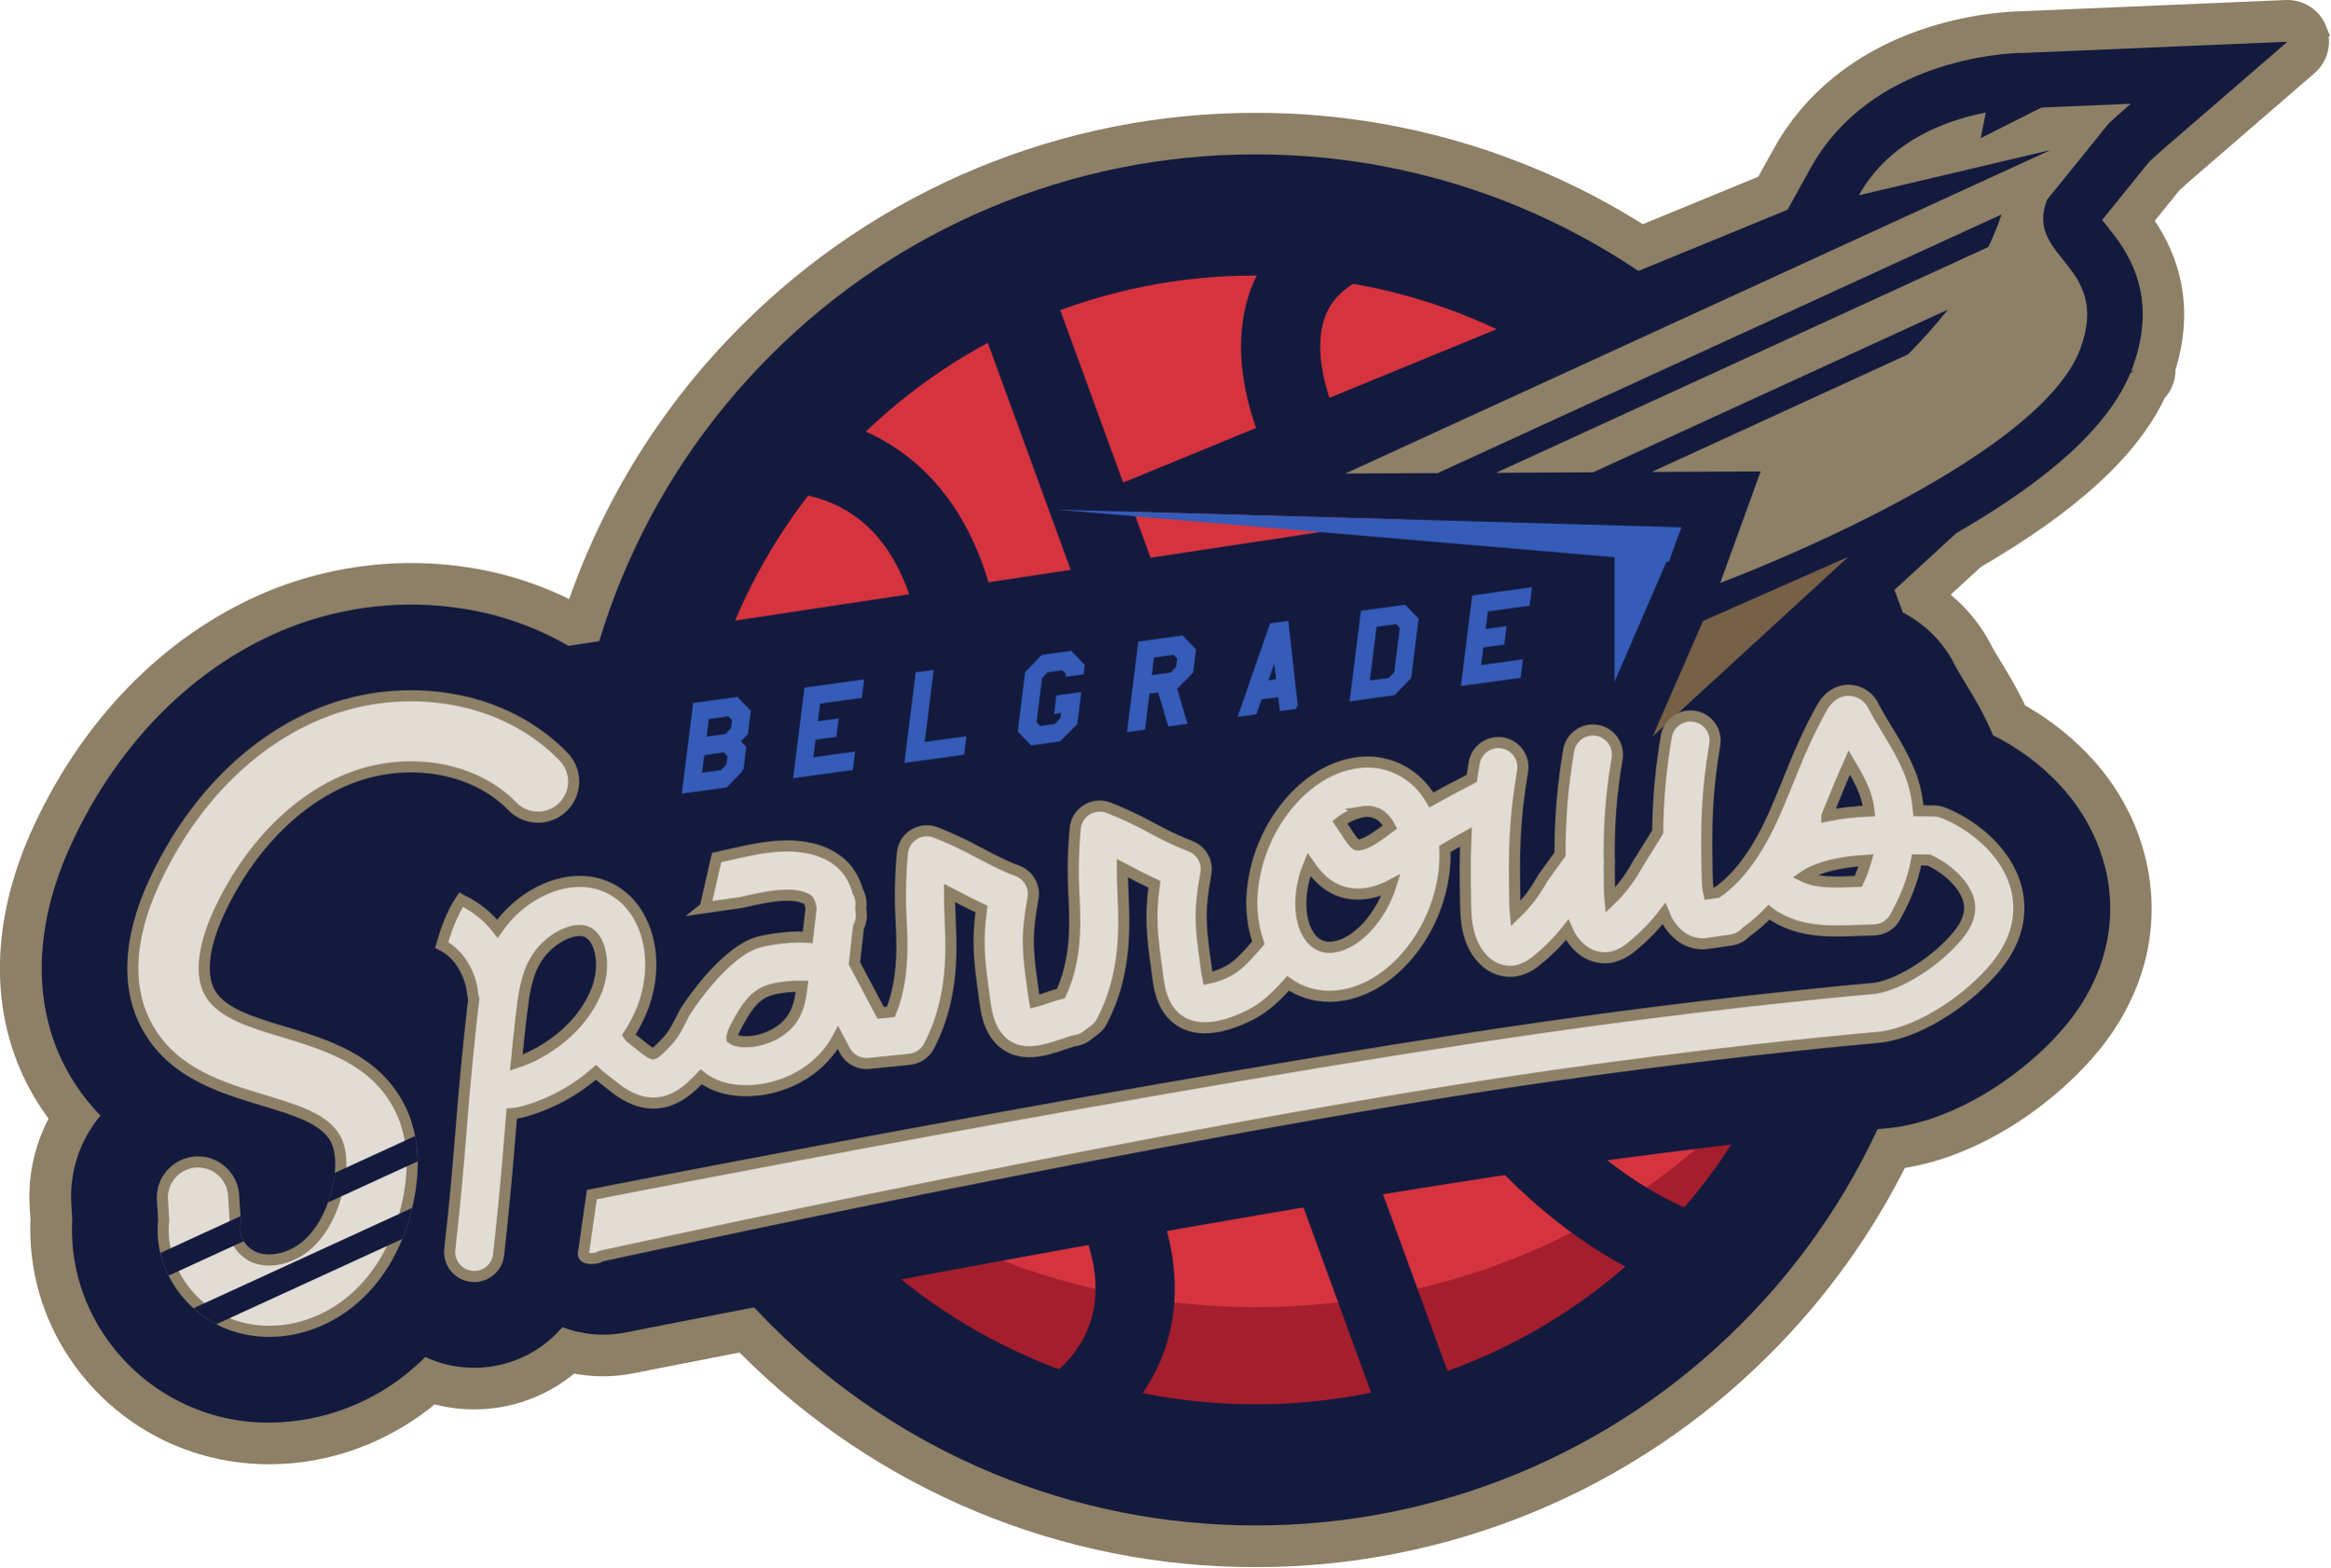
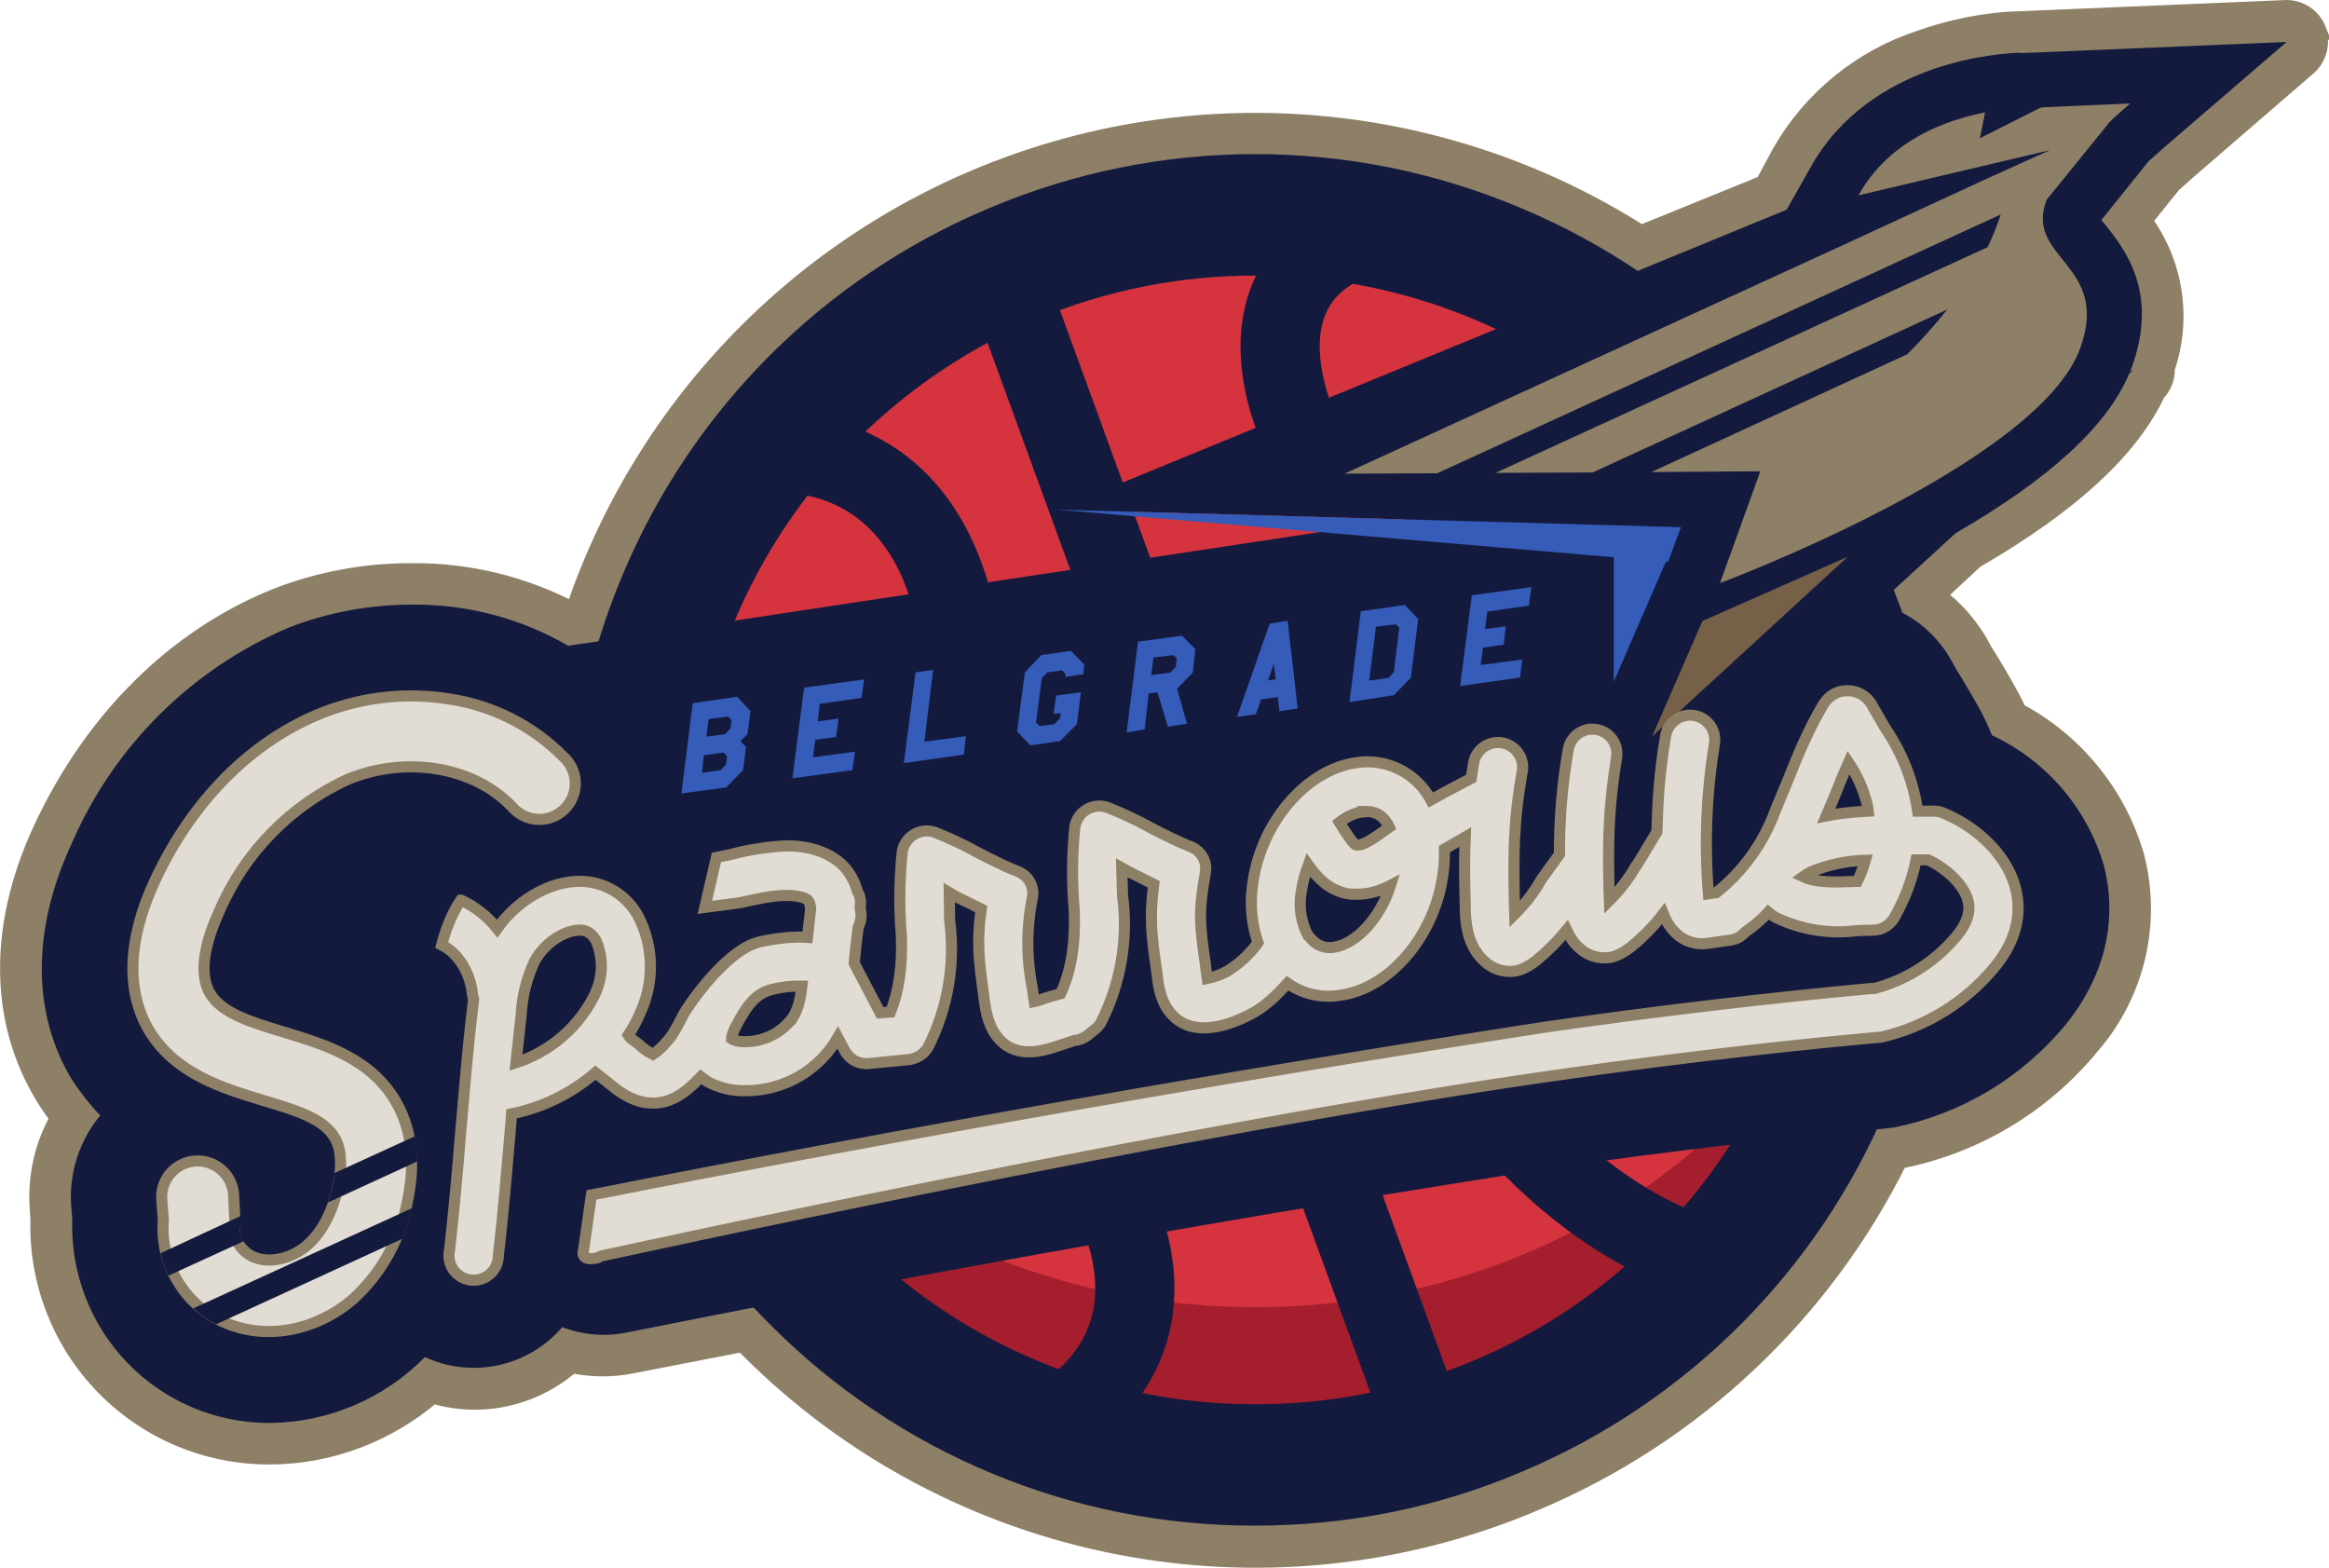
- <svg xmlns="http://www.w3.org/2000/svg" id="Layer_1" width="583.24" height="392.42" version="1.1">
+ <svg xmlns="http://www.w3.org/2000/svg" id="Layer_1" version="1.1" width="583.2" height="392.4">
  <defs id="defs4">
    <style id="style2">
-       .cls-3{stroke:#8d8066}.cls-3,.cls-4,.cls-5{stroke-miterlimit:10}.cls-7{fill:#141a3e}.cls-10,.cls-4{fill:#345cb8}.cls-3{fill:#e1dcd4;stroke-width:2.78px}.cls-4{stroke:#345cb8;stroke-width:.99px}.cls-5{fill:none;stroke:#141a3e;stroke-width:19.83px}
+       .cls-1{stroke-width:4.97px}.cls-1,.cls-2{fill:#8d8066}.cls-1,.cls-3{stroke:#8d8066}.cls-1,.cls-3,.cls-4,.cls-5{stroke-miterlimit:10}.cls-6{fill:#d5343f}.cls-7{fill:#141a3e}.cls-8{fill:#a51e2d}.cls-9{fill:#766047}.cls-10,.cls-4{fill:#345cb8}.cls-3{fill:#e1dcd4;stroke-width:2.78px}.cls-4{stroke:#345cb8;stroke-width:.99px}.cls-5{fill:none;stroke:#141a3e;stroke-width:19.83px}
    </style>
  </defs>
  <g id="g76" transform="translate(-8.5 -103.8)">
-     <path id="path8" d="M588.46 111.29a7.94 7.94 0 0 0-7.71-5l-66.46 2.82c-2.99.06-13.12.6-24.73 4.69-15.57 5.49-27.62 15.29-34.83 28.33l-4.36 7.89-30.91 12.7a179.68 179.68 0 0 0-26.74-14.06 178.53 178.53 0 0 0-69.91-14.12 179 179 0 0 0-126.99 52.6 179 179 0 0 0-43.41 70.12l-.11.02a84.53 84.53 0 0 0-26.41-8.86 91.77 91.77 0 0 0-47.87 5.13c-25.13 9.93-45.99 30.53-58.76 57.99-11.24 24.17-11.05 47.85.53 66.67a59.88 59.88 0 0 0 3.82 5.5 39.54 39.54 0 0 0-5.2 22.22l.2 3.24a55.47 55.47 0 0 0 9.32 33.29 57.17 57.17 0 0 0 29.6 22.6 58.7 58.7 0 0 0 18.37 2.92c14.8 0 29.26-5.41 40.82-15.24 2 .59 4.04 1.01 6.12 1.25a36.89 36.89 0 0 0 28.69-8.9 36.8 36.8 0 0 0 15.16.14c.47-.09 10.9-2.17 27.77-5.44l1.32 1.34a179 179 0 0 0 126.99 52.6 179 179 0 0 0 126.99-52.6 179.24 179.24 0 0 0 33.9-47.13l.17-.02c20.62-2.96 38.79-17.29 48.09-28.67 11.35-13.9 15.26-30.55 11-46.88-5.28-20.25-20.77-31.41-29.42-36.22-2.17-4.7-4.58-8.65-6.57-11.92-.58-.96-1.67-2.74-1.93-3.26a38.14 38.14 0 0 0-12.08-14.15l9.98-9.16c23.95-13.92 38.82-27.58 45.37-41.67a7.9 7.9 0 0 0 2.29-5.97c5.58-17.82-.75-30.08-5.79-37.11l7.51-9.29c1.22-1.11 2.5-2.25 3.82-3.39l30.14-26.06a7.95 7.95 0 0 0 2.19-8.93z" fill="#8d8066" stroke="#8d8066" stroke-width="4.97" stroke-miterlimit="10" />
+     <path class="cls-1" d="M588.5 111.3a8 8 0 0 0-7.7-5l-66.5 2.8c-3 0-13.1.6-24.7 4.7a62.4 62.4 0 0 0-34.9 28.3l-4.3 8-31 12.6a179.7 179.7 0 0 0-267 94.6h-.1a84.5 84.5 0 0 0-40.9-10 92 92 0 0 0-33.4 6.2c-25.1 10-46 30.6-58.7 58-11.3 24.2-11 47.9.5 66.7 1.2 2 2.4 3.7 3.8 5.5a39.5 39.5 0 0 0-5.2 22.2l.2 3.3A57.2 57.2 0 0 0 76 468c14.8 0 29.3-5.4 40.8-15.3a36.3 36.3 0 0 0 10.5 1.6c9 0 17.6-3.3 24.3-9.2a36.8 36.8 0 0 0 15.2.1l27.8-5.4 1.3 1.3a179 179 0 0 0 196.9 38.5 179 179 0 0 0 91-85.6h.1a82.2 82.2 0 0 0 48.1-28.7 52 52 0 0 0 11-46.9 59.7 59.7 0 0 0-29.4-36.2c-2.2-4.7-4.6-8.6-6.6-12l-2-3.2c-2.9-5.7-7-10.5-12-14.1l9.9-9.2c24-13.9 38.8-27.6 45.4-41.7a7.9 7.9 0 0 0 2.3-6 40 40 0 0 0-5.8-37l7.5-9.3 3.8-3.4 30.1-26a8 8 0 0 0 2.2-9z" id="path8" fill="#8d8066" stroke="#8d8066" stroke-width="5" stroke-miterlimit="10" />
    <g id="g16">
-       <circle id="circle10" cx="322.81" cy="314.13" r="156.49" fill="#a51e2d" />
-       <ellipse id="ellipse12" cx="322.81" cy="294.38" rx="156.49" ry="136.74" fill="#d5343f" />
-       <path id="path14" d="M322.81 485.78a171.15 171.15 0 0 1-121.38-50.28 170.99 170.99 0 0 1-36.78-54.56 170.67 170.67 0 0 1-13.5-66.82 171.15 171.15 0 0 1 50.28-121.38 170.99 170.99 0 0 1 54.56-36.78 170.67 170.67 0 0 1 66.82-13.5 171.15 171.15 0 0 1 121.38 50.28 171.15 171.15 0 0 1 50.28 121.38 171.15 171.15 0 0 1-50.28 121.38 171.15 171.15 0 0 1-121.38 50.28zm0-312.98a140.4 140.4 0 0 0-99.93 41.39 140.4 140.4 0 0 0-41.39 99.93 140.4 140.4 0 0 0 41.39 99.93 140.4 140.4 0 0 0 99.93 41.39 140.4 140.4 0 0 0 99.93-41.39 140.4 140.4 0 0 0 41.39-99.93 140.4 140.4 0 0 0-41.39-99.93 140.4 140.4 0 0 0-99.93-41.39Z" class="cls-7" fill="#141a3e" />
+       <circle class="cls-8" cx="322.8" cy="314.1" r="156.5" id="circle10" fill="#a51e2d" />
+       <ellipse class="cls-6" cx="322.8" cy="294.4" rx="156.5" ry="136.7" id="ellipse12" fill="#d5343f" />
+       <path class="cls-7" d="M322.8 485.8a170.5 170.5 0 0 1-121.4-50.3 171 171 0 0 1-36.8-188.2A171.2 171.2 0 0 1 256 156a170.7 170.7 0 0 1 133.6 0 171.2 171.2 0 0 1 91.4 91.3 170.7 170.7 0 0 1 0 133.6 171.2 171.2 0 0 1-91.4 91.4c-21.1 9-43.6 13.5-66.8 13.5zm0-313c-37.7 0-73.2 14.7-100 41.4a140.4 140.4 0 0 0-41.3 100 140 140 0 0 0 41.4 99.8 140.4 140.4 0 0 0 100 41.4 140 140 0 0 0 99.8-41.4 140.4 140.4 0 0 0 41.4-99.9c0-37.7-14.7-73.2-41.4-100a140.4 140.4 0 0 0-99.9-41.3Z" id="path14" fill="#141a3e" />
    </g>
-     <path id="line18" d="M363.32 455.45 260.17 172.8" class="cls-5" fill="none" stroke="#141a3e" stroke-width="19.83" stroke-miterlimit="10" />
-     <path id="path20" d="M514.54 117.04c-4.21.08-37.76 1.6-52.88 28.94l-5.71 10.33-182.84 75.11 156.26 4.42-4.61 12.72-.54.24-40.97 94.02 114.96-105.54c23.73-13.69 38.02-26.83 43.5-39.94l.96-.88-.74.33.41-1.05c6.83-18.83-1.93-29.74-6.64-35.6l-1.01-1.26 11.83-14.63c1.41-1.29 2.89-2.61 4.42-3.94l30.14-26.06-66.54 2.82z" class="cls-7" fill="#141a3e" />
-     <path id="path22" d="M535.28 320.42c-4.15-15.9-16.46-26.83-27.9-32.5-2.21-5.35-4.95-9.84-7.19-13.52-.86-1.42-1.84-3.02-2.25-3.84a29.88 29.88 0 0 0-25.99-16.71c-10.14-37.12-38.23-31.17-38.23-31.17l-282.91 42.84a76.38 76.38 0 0 0-26.19-9.28 83.64 83.64 0 0 0-43.67 4.69c-23.23 9.18-42.58 28.34-54.48 53.95-10.08 21.68-10.04 42.69.09 59.17a51.16 51.16 0 0 0 7.09 9.09 31.64 31.64 0 0 0-7.3 22.29l.23 3.7a47.25 47.25 0 0 0 7.98 28.93 49.28 49.28 0 0 0 41.36 21.98 55.25 55.25 0 0 0 36.25-13.84c.96-.84 1.89-1.7 2.79-2.6a29.17 29.17 0 0 0 8.84 2.51 29 29 0 0 0 25.47-9.97 28.86 28.86 0 0 0 15.91 1.31c1.4-.28 141.37-28.21 235.14-41.63 36.13-5.17 65.63-8.13 80-9.44h.07c1.16-.11 1.6-.15 2.38-.26 17.19-2.46 34.01-14.75 43.07-25.84 9.71-11.89 13.07-26.04 9.47-39.85z" class="cls-7" fill="#141a3e" />
+     <path class="cls-5" id="line18" fill="none" stroke="#141a3e" stroke-width="19.8" stroke-miterlimit="10" d="M363.3 455.5 260.2 172.8" />
+     <path class="cls-7" d="M514.5 117c-4.2.1-37.7 1.6-52.8 29l-5.8 10.3-182.8 75.1 156.3 4.4-4.6 12.8-.6.2-41 94 115-105.5c23.7-13.7 38-26.9 43.5-40l1-.8-.8.3.4-1c6.9-18.9-1.9-29.8-6.6-35.7l-1-1.2 11.8-14.7 4.4-3.9 30.2-26-66.6 2.8z" id="path20" fill="#141a3e" />
+     <path class="cls-7" d="M535.3 320.4a52.3 52.3 0 0 0-28-32.5c-2.1-5.3-4.9-9.8-7.1-13.5l-2.3-3.8c-5-10.1-15-16.5-26-16.7-10-37.2-38.2-31.2-38.2-31.2l-282.9 42.8a76.4 76.4 0 0 0-39.4-10.3c-10.4 0-21 2-30.5 5.7a103.3 103.3 0 0 0-54.4 54c-10.1 21.7-10 42.7 0 59.2a60 60 0 0 0 7.1 9c-5 6-7.8 14-7.3 22.3l.3 3.7a49.3 49.3 0 0 0 49.3 51 55.2 55.2 0 0 0 39-16.5 29.2 29.2 0 0 0 34.4-7.5 28.9 28.9 0 0 0 15.9 1.4 5365 5365 0 0 1 235.1-41.7 1669 1669 0 0 1 80-9.4l2.5-.3a74.7 74.7 0 0 0 43-25.8c9.7-12 13.1-26 9.5-39.9z" id="path22" fill="#141a3e" />
    <g id="g40">
-       <path id="path24" d="m194.11 296.42-3.93 4.09-10.45 1.44 2.71-21.67 10.45-1.44 3.03 3.13-.68 5.42-1.97 2.05 1.52 1.57-.68 5.42zm-3.3-1 .31-2.46-1.24-1.28-5.54.77-.68 5.42 5.54-.77zm1.13-9.03.31-2.46-1.24-1.28-5.54.77-.68 5.42 5.54-.77z" class="cls-4" fill="#345cb8" stroke="#345cb8" stroke-width=".99" stroke-miterlimit="10" />
-       <path id="path26" d="m221.52 296.18-13.93 1.92 2.71-21.67 13.93-1.92-.45 3.61-10.45 1.44-.68 5.42 5.22-.72-.45 3.61-5.22.72-.68 5.42 10.45-1.44z" class="cls-4" fill="#345cb8" stroke="#345cb8" stroke-width=".99" stroke-miterlimit="10" />
-       <path id="path28" d="m249.38 292.34-13.93 1.92 2.71-21.67 3.48-.48-2.26 18.06 10.45-1.44z" class="cls-4" fill="#345cb8" stroke="#345cb8" stroke-width=".99" stroke-miterlimit="10" />
-       <path id="path30" d="m277.69 284.88-4.07 4.11-6.83.94-3.03-3.13 1.81-14.45 3.93-4.09 6.97-.96 3.03 3.13-.23 1.81-3.48.48.04-.32-1.24-1.28-4.11.57-1.61 1.68-1.44 11.48 1.24 1.28 4.11-.57 1.61-1.68.27-2.13-1.74.24.45-3.61 5.22-.72z" class="cls-4" fill="#345cb8" stroke="#345cb8" stroke-width=".99" stroke-miterlimit="10" />
-       <path id="path32" d="m306.68 272-4.07 4.11 2.49 8.53-3.8.52-2.56-8.52-2.96.41-1.13 9.03-3.48.48 2.71-21.67 10.45-1.44 3.03 3.13zm-3.3-1 .31-2.46-1.24-1.28-5.54.76-.68 5.42 5.54-.76z" class="cls-4" fill="#345cb8" stroke="#345cb8" stroke-width=".99" stroke-miterlimit="10" />
-       <path id="path34" d="m332.89 280.8-3.59.5-.42-3.49-4.95.68-1.32 3.73-3.59.5 7.76-22.37 3.76-.52 2.34 20.97zm-4.42-6.49-.77-6.46-2.44 6.9 3.2-.44z" class="cls-4" fill="#345cb8" stroke="#345cb8" stroke-width=".99" stroke-miterlimit="10" />
-       <path id="path36" d="m361.27 273.33-3.93 4.09-10.45 1.44 2.71-21.67 10.45-1.44 3.03 3.13zm-3.3-1 1.44-11.48-1.24-1.28-5.54.76-1.81 14.45 5.54-.76 1.61-1.68z" class="cls-4" fill="#345cb8" stroke="#345cb8" stroke-width=".99" stroke-miterlimit="10" />
-       <path id="path38" d="m388.68 273.09-13.93 1.92 2.71-21.67 13.93-1.92-.45 3.61-10.45 1.44-.68 5.42 5.22-.72-.45 3.61-5.22.72-.68 5.42 10.45-1.44z" class="cls-4" fill="#345cb8" stroke="#345cb8" stroke-width=".99" stroke-miterlimit="10" />
+       <path class="cls-4" d="m194.1 296.4-4 4.1-10.4 1.4 2.7-21.6 10.5-1.5 3 3.2-.7 5.4-2 2 1.6 1.6-.7 5.4zm-3.3-1 .3-2.4-1.2-1.3-5.6.8-.6 5.4 5.5-.8zm1.1-9 .3-2.5-1.2-1.2-5.5.7-.7 5.4 5.5-.7z" id="path24" fill="#345cb8" stroke="#345cb8" stroke-width="1" stroke-miterlimit="10" />
+       <path class="cls-4" d="m221.5 296.2-14 1.9 2.8-21.7 14-1.9-.5 3.6-10.5 1.5-.6 5.4 5.2-.7-.5 3.6-5.2.7-.7 5.4 10.5-1.4z" id="path26" fill="#345cb8" stroke="#345cb8" stroke-width="1" stroke-miterlimit="10" />
+       <path class="cls-4" d="m249.4 292.3-14 2 2.8-21.7 3.4-.5-2.2 18 10.4-1.4z" id="path28" fill="#345cb8" stroke="#345cb8" stroke-width="1" stroke-miterlimit="10" />
+       <path class="cls-4" d="m277.7 284.9-4 4-7 1-3-3.1 1.9-14.4 3.9-4.1 7-1 3 3.1-.2 1.8-3.5.5v-.3l-1.2-1.3-4.1.6-1.6 1.7-1.5 11.5 1.3 1.2 4-.5 1.7-1.7.3-2.1-1.8.2.5-3.6 5.2-.7z" id="path30" fill="#345cb8" stroke="#345cb8" stroke-width="1" stroke-miterlimit="10" />
+       <path class="cls-4" d="m306.7 272-4 4.1 2.4 8.5-3.8.6-2.6-8.6-3 .4-1 9-3.5.6 2.7-21.7 10.4-1.4 3 3zm-3.3-1 .3-2.5-1.2-1.2-5.6.7-.7 5.4 5.6-.7z" id="path32" fill="#345cb8" stroke="#345cb8" stroke-width="1" stroke-miterlimit="10" />
+       <path class="cls-4" d="m332.9 280.8-3.6.5-.4-3.5-5 .7-1.3 3.7-3.6.5 7.8-22.3 3.7-.6 2.4 21zm-4.4-6.5-.8-6.5-2.4 7 3.2-.5z" id="path34" fill="#345cb8" stroke="#345cb8" stroke-width="1" stroke-miterlimit="10" />
+       <path class="cls-4" d="m361.3 273.3-4 4.1L347 279l2.7-21.7 10.4-1.5 3 3.2zm-3.3-1 1.4-11.5-1.2-1.2-5.6.7-1.8 14.5 5.6-.8 1.6-1.7z" id="path36" fill="#345cb8" stroke="#345cb8" stroke-width="1" stroke-miterlimit="10" />
+       <path class="cls-4" d="m388.7 273-14 2 2.8-21.7 13.9-1.9-.5 3.6-10.4 1.5-.7 5.4 5.2-.7-.4 3.6-5.2.7-.7 5.4 10.4-1.4z" id="path38" fill="#345cb8" stroke="#345cb8" stroke-width="1" stroke-miterlimit="10" />
    </g>
-     <path id="path42" d="M79.48 362.2c-7.84-2.36-15.24-4.59-18.25-9.48-3.7-6.02-.24-15.55 2.15-20.69 7.38-15.88 19.24-28 32.53-33.26 14.53-5.75 31.32-2.89 40.84 6.94a8.92 8.92 0 1 0 12.83-12.41c-7.39-7.64-17.3-12.66-28.65-14.51a60.5 60.5 0 0 0-31.58 3.38c-17.76 7.02-32.73 22.06-42.16 42.33-6.84 14.71-7.24 27.7-1.17 37.57 6.56 10.67 18.11 14.15 28.3 17.22 8.28 2.5 15.44 4.65 18.16 9.69 1.86 3.45 1.42 8.25.73 11.67-1.29 6.32-4.07 11.61-7.82 14.89-3.71 3.24-8.8 4.57-12.67 3.3-3.35-1.1-5.96-4.77-5.47-7.69.11-.67.15-1.35.1-2.02l-.39-6.22a8.93 8.93 0 0 0-17.82 1.1l.33 5.34c-1.27 11.26 6.3 22.72 17.67 26.45 2.83.93 5.79 1.38 8.77 1.38 7.48 0 15.1-2.86 21.22-8.2 6.78-5.92 11.47-14.49 13.57-24.76 1.87-9.19 1.03-17.18-2.51-23.73-6.22-11.51-18.17-15.11-28.71-18.29z" class="cls-3" fill="#e1dcd4" stroke="#8d8066" stroke-width="2.78" stroke-miterlimit="10" />
-     <path id="polyline44" d="m422.64 295.46 33.34-25.27-21.2-14.46-13.59 5.56" class="cls-7" fill="#141a3e" />
+     <path class="cls-3" d="M79.5 362.2c-7.9-2.4-15.3-4.6-18.3-9.5-3.7-6-.2-15.5 2.2-20.7a64 64 0 0 1 32.5-33.2c14.5-5.8 31.3-3 40.8 7a9 9 0 1 0 12.9-12.5 50.7 50.7 0 0 0-28.7-14.5 60.5 60.5 0 0 0-31.5 3.4c-17.8 7-32.8 22-42.2 42.3-6.8 14.7-7.2 27.7-1.2 37.6 6.6 10.6 18.1 14.1 28.3 17.2 8.3 2.5 15.5 4.6 18.2 9.7 1.8 3.4 1.4 8.2.7 11.6-1.3 6.4-4 11.7-7.8 15-3.7 3.2-8.8 4.5-12.7 3.2-3.3-1-6-4.7-5.4-7.7v-2L67 403a9 9 0 0 0-18 1l.4 5.3A25.7 25.7 0 0 0 67 435.8a28 28 0 0 0 8.8 1.4c7.5 0 15.1-2.9 21.2-8.2a44 44 0 0 0 13.6-24.8c1.9-9.2 1-17.2-2.5-23.7C102 369 90 365.4 79.5 362.2z" id="path42" fill="#e1dcd4" stroke="#8d8066" stroke-width="2.8" stroke-miterlimit="10" />
+     <path class="cls-7" id="polyline44" fill="#141a3e" d="m422.6 295.5 33.4-25.3-21.2-14.5-13.6 5.6" />
    <g id="g50">
-       <path id="polygon46" d="m422.18 288.21 49.03-45.01-36.43 16.1z" fill="#766047" />
-       <path id="path48" d="M536.36 134.7c1.68-1.56 3.5-3.19 5.5-4.92l-26.92 1.14s-29.1.03-41.13 21.77l47.99-11.33-16.93 7.77-35.41 16.25-124.22 57 23.12-.12L509.5 157.5a59.7 59.7 0 0 1-3.32 8.16l-123.2 56.53 24.31-.13 88.8-40.74a135.05 135.05 0 0 1-9.98 11.21l-64.19 29.45 27.3-.14-10.13 27.92s79.64-29.69 90.2-58.79c7.69-21.18-14.13-22.36-8.38-37.16l15.45-19.12z" fill="#8d8066" />
+       <path class="cls-9" id="polygon46" fill="#766047" d="m422.2 288.2 49-45-36.4 16.1z" />
+       <path class="cls-2" d="M536.4 134.7c1.6-1.6 3.5-3.2 5.5-5l-27 1.2s-29 0-41 21.8l47.9-11.3-17 7.7-35.3 16.3-124.3 57 23.2-.1 141.1-64.8c-.9 2.8-2 5.5-3.3 8.2L383 222.2l24.3-.1 88.8-40.8a135 135 0 0 1-10 11.2L422 222l27.3-.2-10.1 28s79.6-29.7 90.2-58.8c7.7-21.2-14.1-22.4-8.4-37.2l15.5-19.1z" id="path48" fill="#8d8066" />
    </g>
-     <path id="path52" d="M386.7 385s22.19 27.43 51.88 34.41" class="cls-5" fill="none" stroke="#141a3e" stroke-width="19.83" stroke-miterlimit="10" />
-     <path id="path54" d="M285.92 402.21s21.97 35.29-13.5 57.82" class="cls-5" fill="none" stroke="#141a3e" stroke-width="19.83" stroke-miterlimit="10" />
-     <path id="path56" d="M334.1 212.11s-17.4-34.95 12.43-48.03" class="cls-5" fill="none" stroke="#141a3e" stroke-width="19.83" stroke-miterlimit="10" />
-     <path id="path58" d="M201.25 217.38s35.38-4.37 46.07 38.35" class="cls-5" fill="none" stroke="#141a3e" stroke-width="19.83" stroke-miterlimit="10" />
-     <path id="polyline60" d="m506.6 126.8-2.31 11.59 22.96-11.59" class="cls-7" fill="#141a3e" />
-     <path id="polygon62" d="m426.23 244.49-153.11-13.08 156.25 4.42z" class="cls-10" fill="#345cb8" />
-     <path id="polygon64" d="m429.37 235.83-16.73 5.07v33.62z" class="cls-10" fill="#345cb8" />
-     <path id="path66" d="M109.19 414.05c1-2.45 1.83-5.05 2.47-7.77L56.91 431.4a27.43 27.43 0 0 0 5.74 4z" class="cls-7" fill="#141a3e" />
+     <path class="cls-5" d="M386.7 385s22.2 27.4 51.9 34.4" id="path52" fill="none" stroke="#141a3e" stroke-width="19.8" stroke-miterlimit="10" />
+     <path class="cls-5" d="M286 402.2s21.9 35.3-13.6 57.8" id="path54" fill="none" stroke="#141a3e" stroke-width="19.8" stroke-miterlimit="10" />
+     <path class="cls-5" d="M334.1 212.1s-17.4-35 12.4-48" id="path56" fill="none" stroke="#141a3e" stroke-width="19.8" stroke-miterlimit="10" />
+     <path class="cls-5" d="M201.3 217.4s35.3-4.4 46 38.3" id="path58" fill="none" stroke="#141a3e" stroke-width="19.8" stroke-miterlimit="10" />
+     <path class="cls-7" id="polyline60" fill="#141a3e" d="m506.6 126.8-2.3 11.6 23-11.6" />
+     <path class="cls-10" id="polygon62" fill="#345cb8" d="m426.2 244.5-153.1-13.1 156.3 4.4z" />
+     <path class="cls-10" id="polygon64" fill="#345cb8" d="m429.4 235.8-16.8 5.1v33.6z" />
+     <path class="cls-7" d="M109.2 414c1-2.4 1.8-5 2.5-7.7l-54.8 25.1c1.7 1.6 3.7 3 5.7 4z" id="path66" fill="#141a3e" />
    <g id="g72">
-       <path id="path68" d="M69.5 414.6a4.7 4.7 0 0 1-.88-3.22c.13-.77.17-1.56.12-2.34l-.04-.7-20.06 9.21a26.3 26.3 0 0 0 2.07 5.68l18.8-8.63z" class="cls-7" fill="#141a3e" />
-       <path id="path70" d="m112.41 388.27-20.12 9.23a33.33 33.33 0 0 1-1.71 7.42l22.46-10.31a35.1 35.1 0 0 0-.64-6.34z" class="cls-7" fill="#141a3e" />
+       <path class="cls-7" d="M69.5 414.6a5 5 0 0 1-.9-3.2c.2-.8.2-1.6.1-2.4v-.7l-20 9.3a22 22 0 0 0 2 5.6l18.8-8.6z" id="path68" fill="#141a3e" />
+       <path class="cls-7" d="m112.4 388.3-20.1 9.2a31 31 0 0 1-1.7 7.4l22.4-10.3a32 32 0 0 0-.6-6.3z" id="path70" fill="#141a3e" />
    </g>
-     <path id="path74" d="m184.97 331.09 8.99-1.29c3.91-.89 7.95-1.81 11.46-1.83 3.16-.03 4.99.78 5.44 1.32.3.36.5 1.15.65 2.03l-.83 7.19c-6.07-.41-12.11 1.17-12.22 1.19-8.73 2.33-18.24 16.92-18.73 17.91-1.29 2.63-2.51 5.12-4.16 6.87l-.26.28c-.82.88-2.51 2.68-3.32 2.96-.78-.2-2.32-1.44-3.35-2.28-.63-.51-1.28-1.04-1.97-1.54a3.1 3.1 0 0 1-.84-.88 38.94 38.94 0 0 0 3.18-5.97c3.41-8.12 3.15-17.27-.68-23.88-2.81-4.85-7.27-7.88-12.56-8.53-8.11-1-17.32 3.84-22.75 11.71a24.78 24.78 0 0 0-8.98-7.17c-.05-.02-.11-.03-.16-.06-2.37 3.51-3.95 8.2-4.82 11.32 4.17 2.05 7.22 6.85 7.78 12.34.04.42.13.82.25 1.21-.12.89-.22 1.77-.32 2.6a889.53 889.53 0 0 0-2.86 30.21 865.7 865.7 0 0 1-2.82 29.78 6.15 6.15 0 0 0 5.38 6.83 6.15 6.15 0 0 0 6.83-5.39 889.53 889.53 0 0 0 2.86-30.21l.43-5.14c1.3-.09 2.56-.4 3.78-.75a46.24 46.24 0 0 0 17.29-9.57c.54.53 1.12 1.02 1.76 1.48.43.31.93.72 1.47 1.15 2.24 1.82 5.32 4.31 9.39 4.91.61.09 1.21.13 1.78.13 5.56 0 9.46-3.94 11.94-6.58.5.41 1.04.78 1.62 1.12 2.66 1.58 6.05 2.37 9.67 2.37 7.73 0 16.52-3.62 21.6-11.03.51-.75.96-1.51 1.37-2.27l1.71 3.22a6.13 6.13 0 0 0 6.05 3.24l10.16-1.03a6.16 6.16 0 0 0 4.83-3.26c4.12-7.85 5.86-16.82 5.45-28.22l-.12-3.3c-.1-2.65-.19-4.75-.18-6.9l1.73.9c2.05 1.07 4.13 2.16 6.28 3.16-1.14 8.45-.49 13.2.63 21.43l.21 1.55c.37 2.71.92 6.81 3.87 9.82 4.72 4.82 11.33 2.56 15.7 1.07 1.09-.37 2.45-.84 3.08-.93 1.02-.15 2-.55 2.82-1.17l2.06-1.55a6.1 6.1 0 0 0 1.75-2.06c4.12-7.85 5.86-16.82 5.45-28.22a587.5 587.5 0 0 0-.12-3.3c-.1-2.65-.19-4.75-.19-6.9l1.73.9c2.05 1.07 4.13 2.16 6.28 3.16-1.14 8.45-.49 13.2.63 21.43l.21 1.55c.36 2.7.92 6.78 3.83 9.79 2.84 2.93 8.46 5.31 19.12.05 4.02-1.98 7.05-5.06 9.68-8.02a17.83 17.83 0 0 0 10.36 3.24c.94 0 1.89-.07 2.85-.21 12.62-1.81 23.97-15.39 25.83-30.93.24-1.97.3-3.9.22-5.76 1.73-1.05 3.49-2.03 5.27-3-.24 5.3-.19 10.51-.08 16.65.06 3.54.18 10.12 4.78 14.4a9.32 9.32 0 0 0 6.33 2.6c.58 0 1.16-.06 1.74-.18a11.62 11.62 0 0 0 5.01-2.59 48.57 48.57 0 0 0 7.56-7.61 13.12 13.12 0 0 0 3.07 4.39 9.32 9.32 0 0 0 6.33 2.6 8.4 8.4 0 0 0 1.73-.18 11.62 11.62 0 0 0 5.01-2.59 49 49 0 0 0 8.08-8.27c.7 1.77 1.74 3.49 3.3 4.94a9.32 9.32 0 0 0 6.33 2.6c.5 0 1-.04 1.5-.13l5.72-.82a6.08 6.08 0 0 0 3.7-1.98 39.8 39.8 0 0 0 5.74-4.96c.59.46 1.26.91 2.02 1.35 6.5 3.72 13.55 3.45 20.36 3.18a171 171 0 0 1 3.9-.12 6.17 6.17 0 0 0 5.29-3.18c2.21-4.01 4.34-8.64 5.4-14.36l3.08.05c4.27 1.96 8.84 5.87 9.94 10.09.73 2.79-.15 5.65-2.68 8.75-5.22 6.39-14.48 12.31-20.71 13.26l-.76.07c-14.7 1.34-44.88 4.37-81.79 9.65-94.18 13.48-237.28 41.67-238.7 41.95l-2.02 14.15s-1.07 2.46 3.33 1.71c.39-.07.69-.4 1.1-.48 1.41-.28 144.2-31.72 238.04-45.15 36.64-5.24 66.58-8.25 81.16-9.58 1.04-.09 1.08-.1 1.28-.13 10.54-1.51 22.37-10.03 28.61-17.67 6.38-7.81 6.27-14.98 5.06-19.63-2.5-9.57-11.42-16.14-18.31-18.85a6.27 6.27 0 0 0-2.23-.43c-1.24 0-2.55-.03-3.94-.06a51.04 51.04 0 0 0-.46-3.47c-1.06-6.4-4.51-12.08-7.56-17.08a82.68 82.68 0 0 1-3.17-5.5 6.95 6.95 0 0 0-7.23-4.05c-1.64.22-3.96 1.14-5.7 4.23-3.65 6.45-6.01 12.26-8.51 18.42-.98 2.42-2 4.92-3.11 7.49-4.21 9.75-9.15 16.61-14.68 20.42l-2.05.29c-.2-.8-.39-2.2-.43-4.65-.22-11.96-.24-19.95 1.94-32.9a6.15 6.15 0 0 0-12.12-2.04 147.14 147.14 0 0 0-2.19 24.15l-.02.04-5.11 8.2c-.06.1-.13.21-.18.32a35.38 35.38 0 0 1-6.62 8.59c-.07-.74-.13-1.68-.15-2.85-.04-2.07-.07-4.01-.08-5.89.11-.67.1-1.35 0-2.02-.01-8.09.37-15.09 2.03-24.99a6.15 6.15 0 0 0-12.12-2.04 148.59 148.59 0 0 0-2.2 26.21l-4.13 5.72a7.4 7.4 0 0 0-.42.66 35.38 35.38 0 0 1-6.62 8.59c-.07-.74-.13-1.68-.15-2.86-.22-11.96-.24-19.95 1.94-32.9a6.14 6.14 0 1 0-12.12-2.04c-.22 1.33-.43 2.62-.61 3.86l-2.09 1.09a253.01 253.01 0 0 0-8 4.29 20.2 20.2 0 0 0-3.34-4.31 18.08 18.08 0 0 0-15.52-4.96c-12.62 1.81-23.97 15.39-25.83 30.93a30.94 30.94 0 0 0 1.37 14.12l-.42.48c-2.42 2.78-4.71 5.4-7.24 6.65a18.29 18.29 0 0 1-4.97 1.77c-.16-.72-.29-1.68-.37-2.23l-.21-1.56c-1.25-9.18-1.72-12.62.07-22.46a6.16 6.16 0 0 0-3.93-6.87 82.42 82.42 0 0 1-9.53-4.5 93.74 93.74 0 0 0-11-5.15 6.16 6.16 0 0 0-5.41.58 6.15 6.15 0 0 0-2.83 4.65 112.5 112.5 0 0 0-.29 17.3l.12 3.25c.3 8.52-.79 15.17-3.41 20.77-1.15.3-2.31.69-3.44 1.08-.87.3-2.13.73-3.12.98-.13-.66-.23-1.41-.29-1.88l-.21-1.56c-1.25-9.18-1.72-12.62.07-22.46a6.16 6.16 0 0 0-3.93-6.87c-3.08-1.13-6.21-2.77-9.53-4.5a94.35 94.35 0 0 0-10.99-5.15 6.15 6.15 0 0 0-5.41.58 6.15 6.15 0 0 0-2.83 4.65 112.5 112.5 0 0 0-.29 17.3l.12 3.26c.27 7.72-.59 13.9-2.71 19.17l-2.56.26-6.57-12.41c.3-2.56.38-3.41.47-4.23.09-.86.18-1.75.54-4.81.56-1.04.82-2.25.7-3.51l-.14-1.31.04-.36a6.16 6.16 0 0 0-.79-3.8 14.82 14.82 0 0 0-2.81-5.59c-3.09-3.73-8.33-5.78-14.79-5.78h-.22c-4.83.04-9.75 1.15-14.09 2.14l-3.41.77-2.85 12.51zm-27.31 21.2c-3.78 9-12.59 15.23-19.93 17.6.38-3.99.79-7.96 1.25-11.84.55-4.65 1.12-9.46 3.39-13.51 2.7-4.81 7.78-7.74 11.21-7.74.23 0 .45.01.66.04.53.07 2.14.26 3.43 2.49 1.57 2.7 2.17 7.76-.02 12.95zm49.09 6.68c-2.52 3.68-7.3 5.51-10.92 5.68-2.57.13-3.85-.54-4.14-.78-.02-.21 0-.99.78-2.53 3.2-6.32 5.51-8.78 9.16-9.76 2.16-.58 5.31-.89 7.65-.84-.43 3.41-.95 5.93-2.53 8.23zm142.89-51.91c.38-.06.75-.08 1.11-.08a5.6 5.6 0 0 1 4.07 1.66 8.56 8.56 0 0 1 1.61 2.24c-2.79 2.1-6.27 4.71-8.24 4.5-.66-.07-2.14-2.39-2.94-3.63-.43-.68-.88-1.37-1.35-2.05a12.63 12.63 0 0 1 5.76-2.63zm-7.28 33.87a5.79 5.79 0 0 1-5.18-1.58c-.43-.42-.81-.9-1.15-1.44l-.14-.23c-1.51-2.54-2.11-6.26-1.62-10.4.29-2.4.94-4.77 1.86-7.01 2.17 3.14 5.34 6.74 10.71 7.32.53.06 1.06.09 1.58.09 3 0 5.75-.93 8.27-2.24-2.49 7.9-8.47 14.65-14.33 15.49zm131.28-16.42-.46.02c-5.23.21-9.79.39-13.18-1.25.47-.33 1.12-.72 2-1.14 3.86-1.82 8.68-2.6 13.61-2.9a33.08 33.08 0 0 1-1.97 5.27zm-7.84-16.41 1.67-4.07a233.9 233.9 0 0 1 3.93-9.31c2.16 3.61 4.15 7.26 4.71 10.67.08.51.16 1.01.22 1.5-3.5.16-7.06.51-10.53 1.22z" class="cls-3" fill="#e1dcd4" stroke="#8d8066" stroke-width="2.78" stroke-miterlimit="10" />
+     <path class="cls-3" d="m185 331 9-1.2c3.9-.9 8-1.8 11.4-1.8 3.2 0 5 .7 5.5 1.3.3.3.5 1.1.6 2l-.8 7.2c-6-.4-12.1 1.2-12.2 1.2-8.8 2.3-18.3 17-18.8 18-1.3 2.5-2.5 5-4.1 6.8l-.3.3a15 15 0 0 1-3.3 3 14 14 0 0 1-3.4-2.4l-2-1.5a3 3 0 0 1-.8-.9c1.3-1.9 2.3-3.9 3.2-6a27.5 27.5 0 0 0-.7-23.8 16.7 16.7 0 0 0-12.5-8.6c-8.1-1-17.3 3.9-22.8 11.7a25 25 0 0 0-9-7.1h-.1c-2.4 3.4-4 8.1-4.8 11.2 4.1 2 7.2 6.9 7.7 12.4l.3 1.2-.3 2.6c-1.2 9.9-2 20.2-2.9 30.2-.8 9.9-1.7 20-2.8 29.8a6.2 6.2 0 1 0 12.2 1.4c1.2-9.9 2-20.2 2.9-30.2l.4-5.1a46.2 46.2 0 0 0 21-10.3l1.8 1.4 1.5 1.2c2.2 1.8 5.3 4.3 9.4 4.9l1.8.1c5.5 0 9.4-4 11.9-6.6l1.6 1.2a19 19 0 0 0 9.7 2.3 26.6 26.6 0 0 0 23-13.3l1.7 3.2a6.1 6.1 0 0 0 6 3.3l10.2-1c2-.3 3.9-1.5 4.8-3.3a54.5 54.5 0 0 0 5.3-31.5l-.1-7 1.7 1 6.3 3.1c-1.2 8.5-.5 13.2.6 21.5l.2 1.5c.4 2.7 1 6.8 3.9 9.8 4.7 4.9 11.3 2.6 15.7 1.1l3-1c1 0 2-.5 2.9-1l2-1.6a6 6 0 0 0 1.8-2.1 54.5 54.5 0 0 0 5.3-31.5l-.2-7 1.8 1 6.2 3.1c-1.1 8.5-.5 13.2.7 21.5l.2 1.5c.3 2.7.9 6.8 3.8 9.8 2.8 3 8.5 5.3 19.1 0 4-2 7-5 9.7-8a17.8 17.8 0 0 0 13.2 3c12.6-1.7 24-15.3 25.8-30.9.3-2 .3-3.9.3-5.7l5.2-3c-.2 5.3-.2 10.5 0 16.6 0 3.6.1 10.2 4.7 14.4a9.3 9.3 0 0 0 8.1 2.5c2.1-.5 3.7-1.6 5-2.6 2.8-2.3 5.4-4.9 7.6-7.6.7 1.5 1.6 3 3 4.3a9.3 9.3 0 0 0 8.1 2.5c2.1-.5 3.7-1.6 5-2.6a49 49 0 0 0 8.1-8.3c.7 1.8 1.7 3.5 3.3 5a9.3 9.3 0 0 0 7.8 2.4l5.7-.8a6 6 0 0 0 3.7-2c2-1.4 4-3 5.8-5 .6.5 1.2 1 2 1.4a36.2 36.2 0 0 0 20.4 3.2l3.9-.1c2.2 0 4.2-1.3 5.3-3.2 2.2-4 4.3-8.7 5.4-14.4h3c4.3 2 8.9 6 10 10.2.7 2.8-.2 5.6-2.7 8.7a40.1 40.1 0 0 1-20.7 13.3h-.8a1653 1653 0 0 0-81.8 9.7 5871 5871 0 0 0-238.7 42l-2 14s-1 2.6 3.3 1.8c.4 0 .7-.4 1.1-.5 1.5-.3 144.2-31.7 238-45.1 36.7-5.3 66.7-8.3 81.2-9.6l1.3-.1a51.8 51.8 0 0 0 28.6-17.7c6.4-7.8 6.3-15 5.1-19.6-2.5-9.6-11.4-16.2-18.3-18.9-.7-.3-1.5-.4-2.2-.4h-4a49.2 49.2 0 0 0-8-20.6l-3.2-5.5a7 7 0 0 0-7.2-4c-1.6.1-4 1-5.7 4.2-3.7 6.4-6 12.2-8.5 18.4l-3.1 7.5a46.6 46.6 0 0 1-14.7 20.4l-2 .3a155.2 155.2 0 0 1 1.5-37.5 6.1 6.1 0 0 0-12.2-2.1c-1.6 9.4-2 16.5-2.2 24.1l-5 8.3-.3.3c-1.7 3.1-4 6-6.6 8.6l-.1-2.9a421.6 421.6 0 0 1-.1-7.9c0-8 .4-15 2-25a6.1 6.1 0 0 0-12.1-2 148.6 148.6 0 0 0-2.2 26.2l-4.1 5.7-.5.7c-1.7 3.1-4 6-6.6 8.6l-.1-2.9c-.2-12-.3-20 2-32.9a6.1 6.1 0 1 0-12.2-2l-.6 3.8-2.1 1.1a253 253 0 0 0-8 4.3 18 18 0 0 0-18.9-9.3c-12.6 1.9-24 15.4-25.8 31a31 31 0 0 0 1.4 14l-.4.6a26.9 26.9 0 0 1-7.3 6.6 18 18 0 0 1-5 1.8l-.3-2.2-.2-1.6c-1.3-9.2-1.8-12.6 0-22.5.6-2.9-1-5.8-3.9-6.8-3-1.2-6.2-2.8-9.5-4.5a93.7 93.7 0 0 0-11-5.2 6.2 6.2 0 0 0-8.3 5.3 112.5 112.5 0 0 0-.1 20.5c.3 8.5-.8 15.2-3.4 20.8l-3.5 1c-.9.3-2.1.8-3.1 1l-.3-1.9-.2-1.5a56.8 56.8 0 0 1 0-22.5c.6-3-1-5.8-3.9-6.8-3-1.2-6.2-2.8-9.5-4.5a94.4 94.4 0 0 0-11-5.2 6.2 6.2 0 0 0-8.2 5.2 112.5 112.5 0 0 0-.2 20.6c.3 7.7-.6 13.9-2.7 19.2l-2.6.2-6.5-12.4.4-4.2.6-4.8c.5-1 .8-2.3.7-3.5l-.2-1.3v-.4c.2-1.4 0-2.7-.7-3.8-.5-1.9-1.4-3.8-2.8-5.6-3.1-3.7-8.4-5.8-14.8-5.8h-.2a67 67 0 0 0-14.1 2.2l-3.4.7L185 331zm-27.3 21.3a33.5 33.5 0 0 1-20 17.6L139 358a36 36 0 0 1 3.4-13.6c2.7-4.8 7.7-7.7 11.2-7.7h.6c.6.1 2.2.3 3.5 2.5a16 16 0 0 1 0 13zm49 6.7a14.6 14.6 0 0 1-10.9 5.6c-2.5.2-3.8-.5-4.1-.7 0-.2 0-1 .8-2.6 3.2-6.3 5.5-8.7 9.1-9.7a28 28 0 0 1 7.7-.9c-.4 3.5-1 6-2.5 8.3zm143-52h1c1.6 0 3 .5 4.1 1.6.6.6 1.2 1.4 1.6 2.3-2.8 2-6.2 4.7-8.2 4.5-.7 0-2.1-2.4-3-3.6l-1.3-2.1c1.8-1.4 3.8-2.4 5.8-2.6zm-7.3 34a6 6 0 0 1-5.2-1.7L336 338l-.1-.2a16.9 16.9 0 0 1-1.6-10.4c.3-2.4 1-4.8 1.8-7 2.2 3.1 5.4 6.7 10.7 7.3h1.6c3 0 5.8-.9 8.3-2.2-2.5 8-8.5 14.7-14.3 15.5zm131.2-16.5h-.4c-5.2.2-9.8.4-13.2-1.2a14 14 0 0 1 2-1.2 38 38 0 0 1 13.6-2.9 33 33 0 0 1-2 5.3zm-7.8-16.4 1.7-4c1.3-3.2 2.5-6.3 3.9-9.4a33 33 0 0 1 4.7 10.7l.2 1.5c-3.5.2-7 .5-10.5 1.2z" id="path74" fill="#e1dcd4" stroke="#8d8066" stroke-width="2.8" stroke-miterlimit="10" />
  </g>
</svg>
